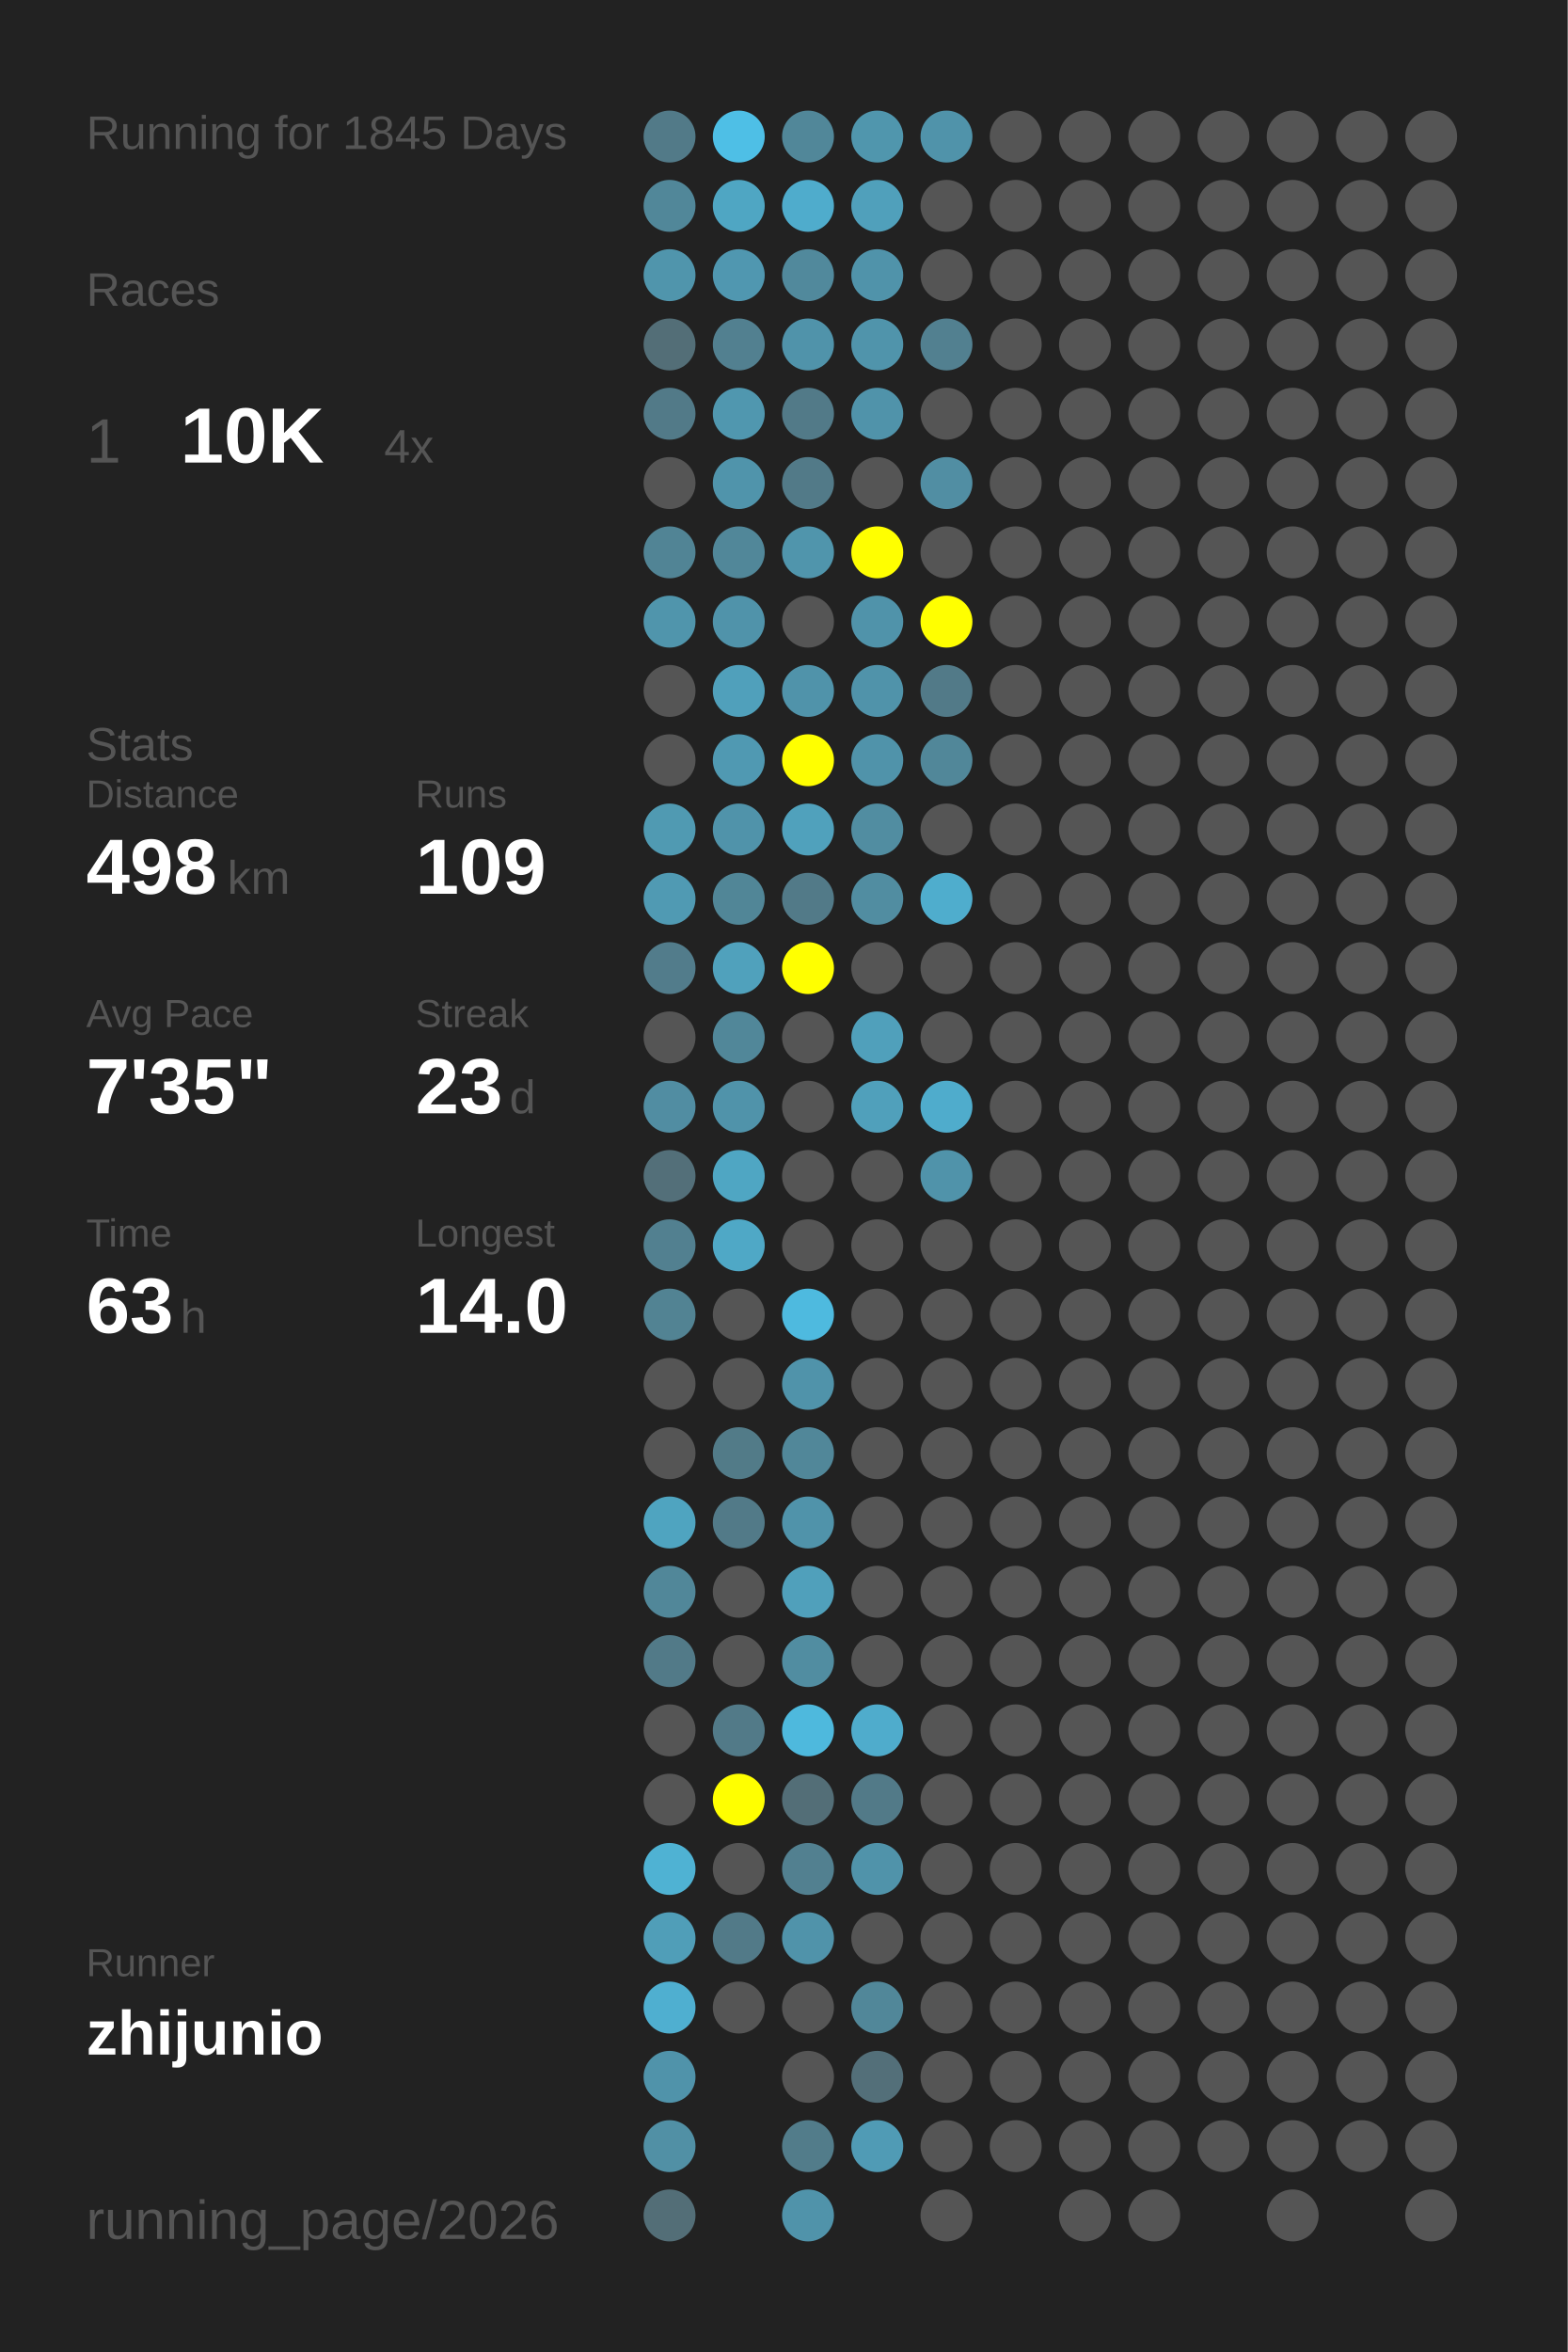
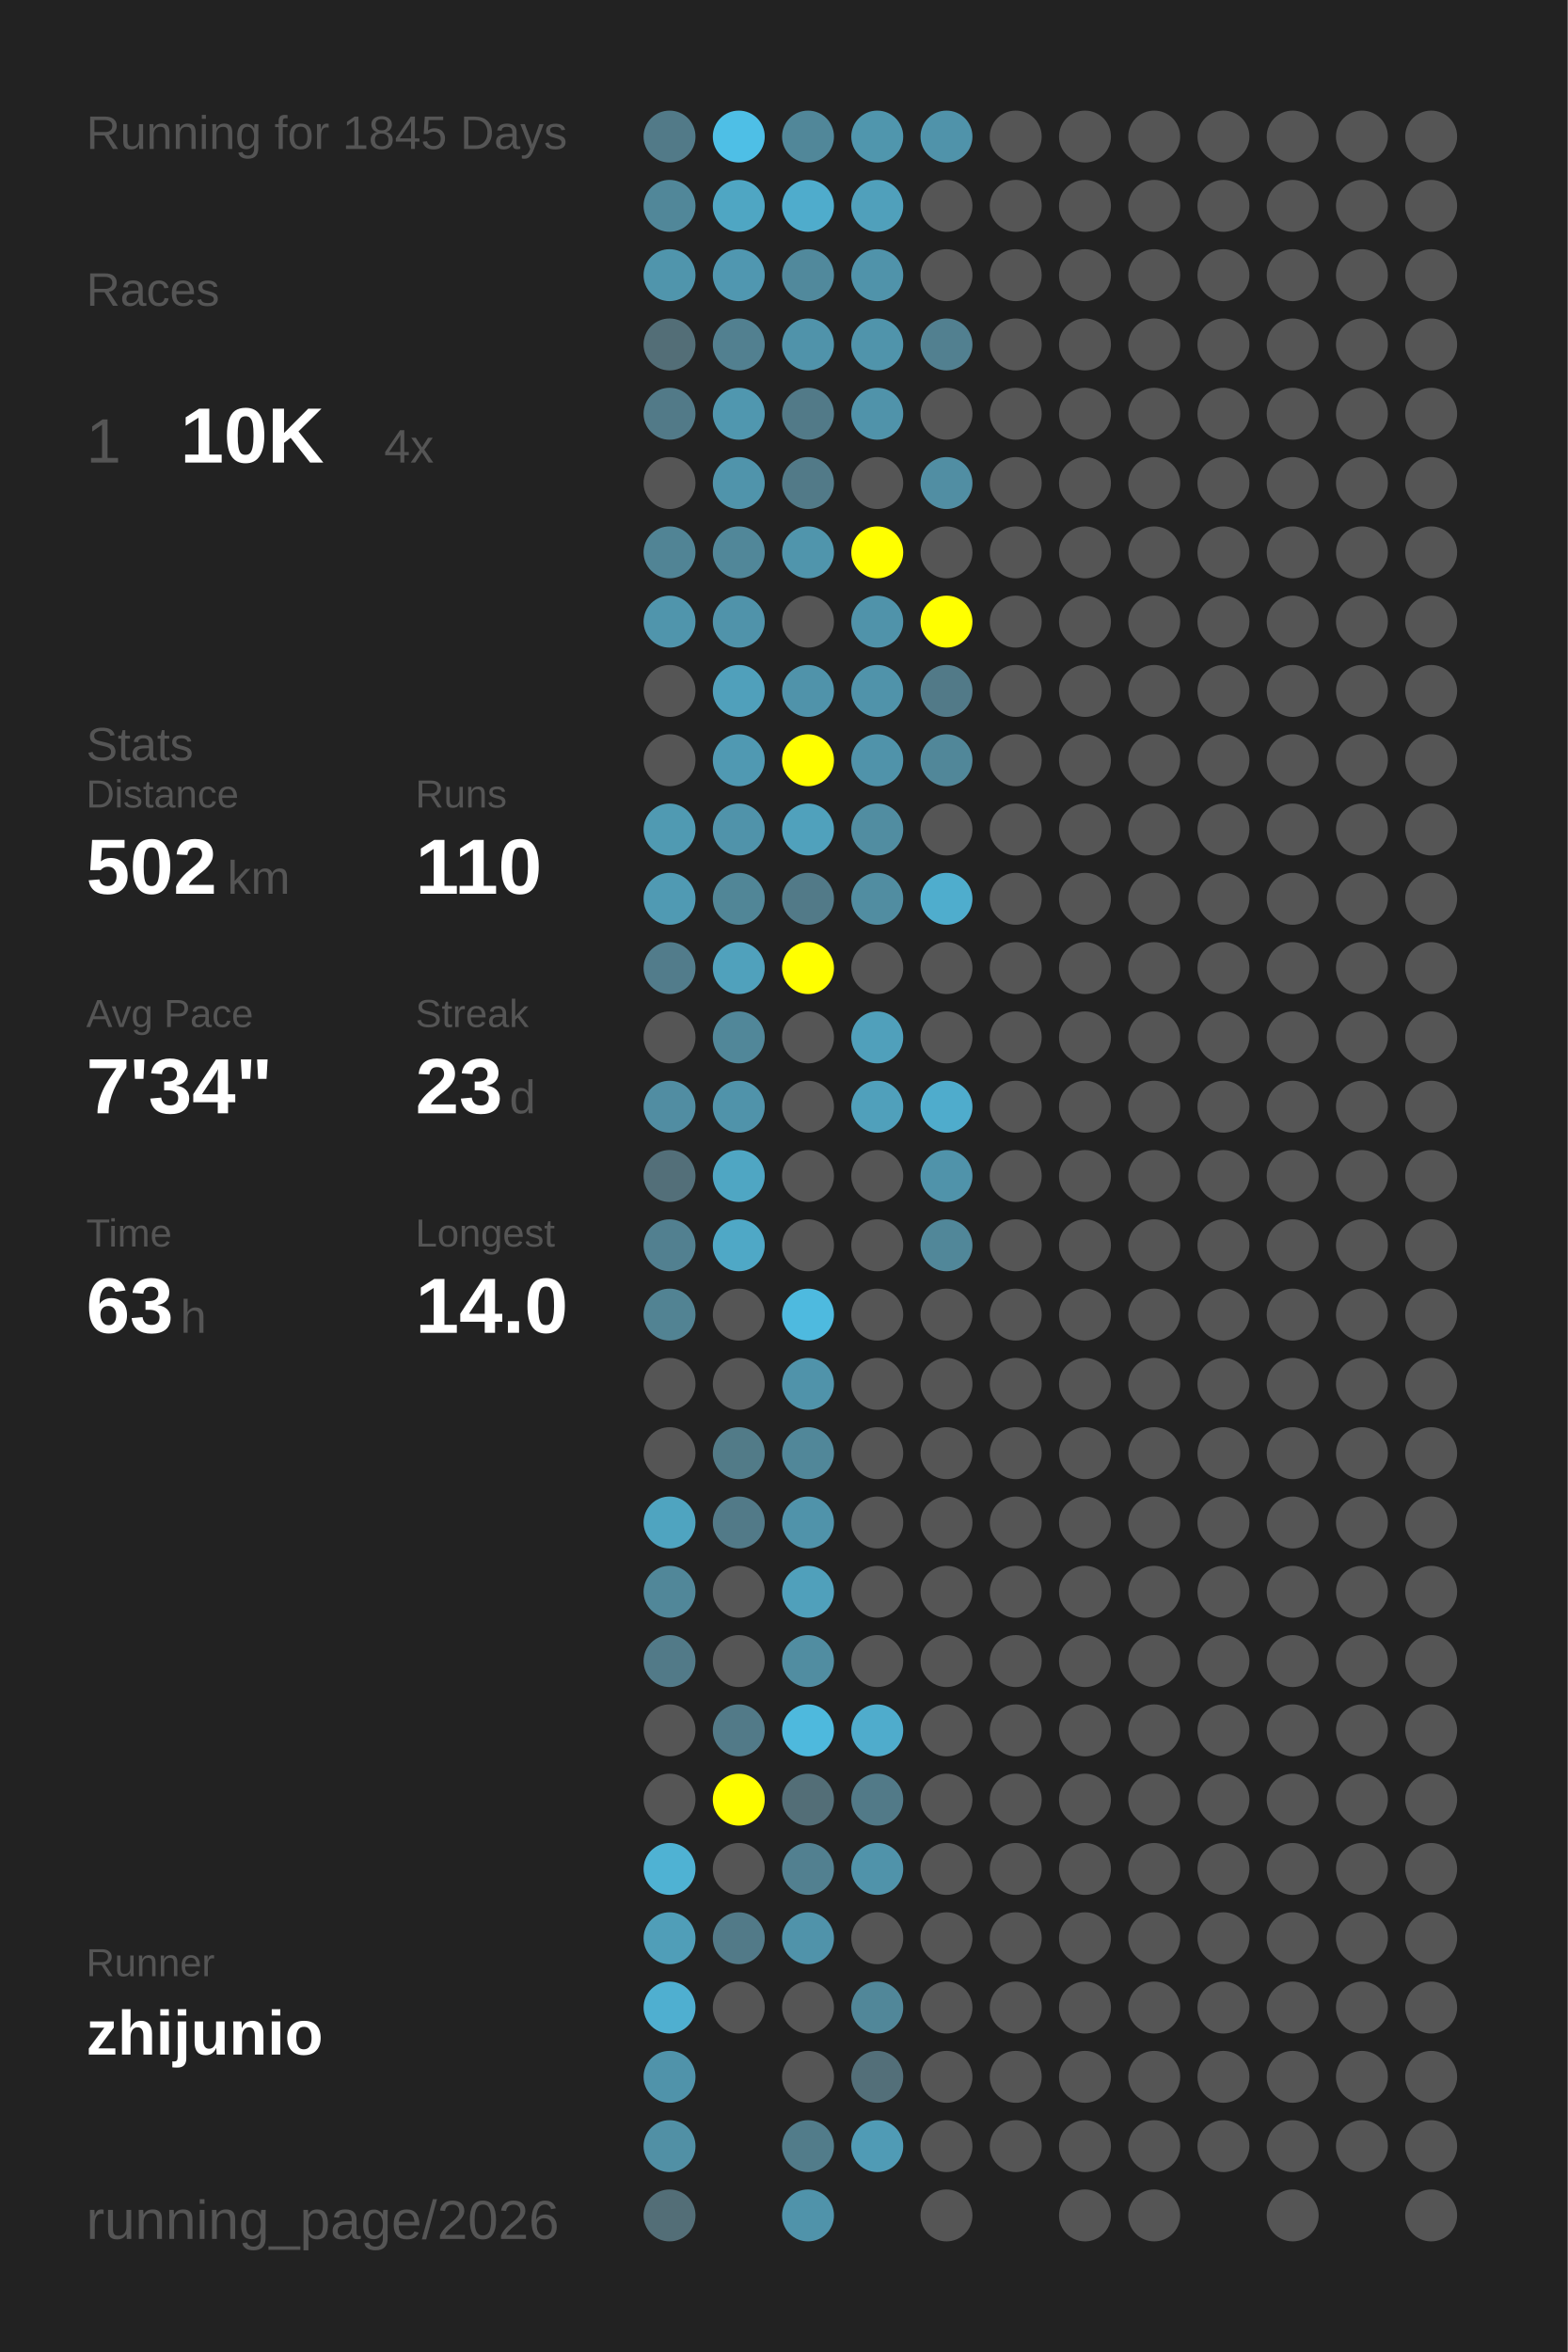
<svg xmlns="http://www.w3.org/2000/svg" baseProfile="full" height="300mm" version="1.1" viewBox="0,0,200,300" width="200mm">
  <defs />
  <rect fill="#222222" height="300" width="200" x="0" y="0" />
  <text fill="#555555" style="font-size:6px; font-family:Arial;" x="11" y="19">Running for 1845 Days</text>
  <text fill="#555555" style="font-size:6px; font-family:Arial;" x="11" y="39">Races</text>
  <text fill="#555555" style="font-size:8px; font-family:Arial;" x="11" y="59">1</text>
  <text fill="#FFFFFF" style="font-size:10px; font-family:Arial; font-weight:bold;" x="23" y="59">10K</text>
  <text fill="#555555" style="font-size:6px; font-family:Arial;" x="49" y="59">4x</text>
  <text fill="#555555" style="font-size:6px; font-family:Arial;" x="11" y="97">Stats</text>
  <text fill="#555555" style="font-size:5px; font-family:Arial;" x="11" y="103">Distance</text>
-   <text fill="#FFFFFF" style="font-size:10px; font-family:Arial; font-weight:bold;" x="11" y="114">498</text>
+   <text fill="#FFFFFF" style="font-size:10px; font-family:Arial; font-weight:bold;" x="11" y="114">502</text>
  <text fill="#555555" style="font-size:6px; font-family:Arial;" x="29" y="114">km</text>
  <text fill="#555555" style="font-size:5px; font-family:Arial;" x="53" y="103">Runs</text>
-   <text fill="#FFFFFF" style="font-size:10px; font-family:Arial; font-weight:bold;" x="53" y="114">109</text>
+   <text fill="#FFFFFF" style="font-size:10px; font-family:Arial; font-weight:bold;" x="53" y="114">110</text>
  <text fill="#555555" style="font-size:5px; font-family:Arial;" x="11" y="131">Avg Pace</text>
-   <text fill="#FFFFFF" style="font-size:10px; font-family:Arial; font-weight:bold;" x="11" y="142">7'35"</text>
+   <text fill="#FFFFFF" style="font-size:10px; font-family:Arial; font-weight:bold;" x="11" y="142">7'34"</text>
  <text fill="#555555" style="font-size:5px; font-family:Arial;" x="53" y="131">Streak</text>
  <text fill="#FFFFFF" style="font-size:10px; font-family:Arial; font-weight:bold;" x="53" y="142">23</text>
  <text fill="#555555" style="font-size:6px; font-family:Arial;" x="65" y="142">d</text>
  <text fill="#555555" style="font-size:5px; font-family:Arial;" x="11" y="159">Time</text>
  <text fill="#FFFFFF" style="font-size:10px; font-family:Arial; font-weight:bold;" x="11" y="170">63</text>
  <text fill="#555555" style="font-size:6px; font-family:Arial;" x="23" y="170">h</text>
  <text fill="#555555" style="font-size:5px; font-family:Arial;" x="53" y="159">Longest</text>
  <text fill="#FFFFFF" style="font-size:10px; font-family:Arial; font-weight:bold;" x="53" y="170">14.0</text>
  <text fill="#555555" style="font-size:5px; font-family:Arial;" x="11" y="252.065">Runner</text>
  <text fill="#FFFFFF" style="font-size:8px; font-family:Arial; font-weight:bold;" x="11" y="262.065">zhijunio</text>
  <text fill="#555555" style="font-size:7px; font-family:Arial;" x="11" y="285.581">running_page/2026</text>
  <circle cx="85.417" cy="17.419" fill="#527a88" r="3.312" />
  <circle cx="85.417" cy="26.258" fill="#518799" r="3.312" />
  <circle cx="85.417" cy="35.097" fill="#5095ac" r="3.312" />
  <circle cx="85.417" cy="43.935" fill="#536e77" r="3.312" />
  <circle cx="85.417" cy="52.774" fill="#527a88" r="3.312" />
  <circle cx="85.417" cy="61.613" fill="#555555" r="3.312" />
  <circle cx="85.417" cy="70.452" fill="#518495" r="3.312" />
  <circle cx="85.417" cy="79.29" fill="#5095ac" r="3.312" />
  <circle cx="85.417" cy="88.129" fill="#555555" r="3.312" />
  <circle cx="85.417" cy="96.968" fill="#555555" r="3.312" />
  <circle cx="85.417" cy="105.806" fill="#509ab2" r="3.312" />
  <circle cx="85.417" cy="114.645" fill="#509ab3" r="3.312" />
  <circle cx="85.417" cy="123.484" fill="#527c8b" r="3.312" />
  <circle cx="85.417" cy="132.323" fill="#555555" r="3.312" />
  <circle cx="85.417" cy="141.161" fill="#518da2" r="3.312" />
  <circle cx="85.417" cy="150" fill="#536f79" r="3.312" />
  <circle cx="85.417" cy="158.839" fill="#528090" r="3.312" />
  <circle cx="85.417" cy="167.677" fill="#528393" r="3.312" />
  <circle cx="85.417" cy="176.516" fill="#555555" r="3.312" />
  <circle cx="85.417" cy="185.355" fill="#555555" r="3.312" />
  <circle cx="85.417" cy="194.194" fill="#4fa4c0" r="3.312" />
  <circle cx="85.417" cy="203.032" fill="#518799" r="3.312" />
  <circle cx="85.417" cy="211.871" fill="#527a88" r="3.312" />
  <circle cx="85.417" cy="220.71" fill="#555555" r="3.312" />
  <circle cx="85.417" cy="229.548" fill="#555555" r="3.312" />
  <circle cx="85.417" cy="238.387" fill="#4fb2d3" r="3.312" />
  <circle cx="85.417" cy="247.226" fill="#509eb8" r="3.312" />
  <circle cx="85.417" cy="256.065" fill="#4fafd0" r="3.312" />
  <circle cx="85.417" cy="264.903" fill="#5093aa" r="3.312" />
  <circle cx="85.417" cy="273.742" fill="#5190a5" r="3.312" />
  <circle cx="85.417" cy="282.581" fill="#536e77" r="3.312" />
  <circle cx="94.25" cy="17.419" fill="#4ebfe6" r="3.312" />
  <circle cx="94.25" cy="26.258" fill="#4fa6c3" r="3.312" />
  <circle cx="94.25" cy="35.097" fill="#5097b0" r="3.312" />
  <circle cx="94.25" cy="43.935" fill="#528090" r="3.312" />
  <circle cx="94.25" cy="52.774" fill="#5097af" r="3.312" />
  <circle cx="94.25" cy="61.613" fill="#5094ab" r="3.312" />
  <circle cx="94.25" cy="70.452" fill="#518799" r="3.312" />
  <circle cx="94.25" cy="79.29" fill="#5093aa" r="3.312" />
  <circle cx="94.25" cy="88.129" fill="#50a0bb" r="3.312" />
  <circle cx="94.25" cy="96.968" fill="#5099b2" r="3.312" />
  <circle cx="94.25" cy="105.806" fill="#5093aa" r="3.312" />
  <circle cx="94.25" cy="114.645" fill="#518697" r="3.312" />
  <circle cx="94.25" cy="123.484" fill="#50a1bc" r="3.312" />
  <circle cx="94.25" cy="132.323" fill="#518799" r="3.312" />
  <circle cx="94.25" cy="141.161" fill="#5093aa" r="3.312" />
  <circle cx="94.25" cy="150" fill="#4fa6c3" r="3.312" />
  <circle cx="94.25" cy="158.839" fill="#4fa8c6" r="3.312" />
  <circle cx="94.25" cy="167.677" fill="#555555" r="3.312" />
  <circle cx="94.25" cy="176.516" fill="#555555" r="3.312" />
  <circle cx="94.25" cy="185.355" fill="#527b88" r="3.312" />
  <circle cx="94.25" cy="194.194" fill="#527a88" r="3.312" />
  <circle cx="94.25" cy="203.032" fill="#555555" r="3.312" />
  <circle cx="94.25" cy="211.871" fill="#555555" r="3.312" />
  <circle cx="94.25" cy="220.71" fill="#527a88" r="3.312" />
  <circle cx="94.25" cy="229.548" fill="#FFFF00" r="3.312" />
  <circle cx="94.25" cy="238.387" fill="#555555" r="3.312" />
  <circle cx="94.25" cy="247.226" fill="#527a88" r="3.312" />
  <circle cx="94.25" cy="256.065" fill="#555555" r="3.312" />
  <circle cx="103.083" cy="17.419" fill="#518799" r="3.312" />
  <circle cx="103.083" cy="26.258" fill="#4faccc" r="3.312" />
  <circle cx="103.083" cy="35.097" fill="#51899c" r="3.312" />
  <circle cx="103.083" cy="43.935" fill="#5093aa" r="3.312" />
  <circle cx="103.083" cy="52.774" fill="#527a88" r="3.312" />
  <circle cx="103.083" cy="61.613" fill="#527a88" r="3.312" />
  <circle cx="103.083" cy="70.452" fill="#5095ac" r="3.312" />
  <circle cx="103.083" cy="79.29" fill="#555555" r="3.312" />
  <circle cx="103.083" cy="88.129" fill="#5093aa" r="3.312" />
  <circle cx="103.083" cy="96.968" fill="#FFFF00" r="3.312" />
  <circle cx="103.083" cy="105.806" fill="#50a1bc" r="3.312" />
  <circle cx="103.083" cy="114.645" fill="#527a88" r="3.312" />
  <circle cx="103.083" cy="123.484" fill="#FFFF00" r="3.312" />
  <circle cx="103.083" cy="132.323" fill="#555555" r="3.312" />
  <circle cx="103.083" cy="141.161" fill="#555555" r="3.312" />
  <circle cx="103.083" cy="150" fill="#555555" r="3.312" />
  <circle cx="103.083" cy="158.839" fill="#555555" r="3.312" />
  <circle cx="103.083" cy="167.677" fill="#4ebadf" r="3.312" />
  <circle cx="103.083" cy="176.516" fill="#5093aa" r="3.312" />
  <circle cx="103.083" cy="185.355" fill="#518799" r="3.312" />
  <circle cx="103.083" cy="194.194" fill="#5093aa" r="3.312" />
  <circle cx="103.083" cy="203.032" fill="#50a0bb" r="3.312" />
  <circle cx="103.083" cy="211.871" fill="#518da1" r="3.312" />
  <circle cx="103.083" cy="220.71" fill="#4eb9dd" r="3.312" />
  <circle cx="103.083" cy="229.548" fill="#536e77" r="3.312" />
  <circle cx="103.083" cy="238.387" fill="#528090" r="3.312" />
  <circle cx="103.083" cy="247.226" fill="#5093aa" r="3.312" />
  <circle cx="103.083" cy="256.065" fill="#555555" r="3.312" />
  <circle cx="103.083" cy="264.903" fill="#555555" r="3.312" />
  <circle cx="103.083" cy="273.742" fill="#527c8a" r="3.312" />
  <circle cx="103.083" cy="282.581" fill="#5093aa" r="3.312" />
  <circle cx="111.917" cy="17.419" fill="#5096ad" r="3.312" />
  <circle cx="111.917" cy="26.258" fill="#50a0bb" r="3.312" />
  <circle cx="111.917" cy="35.097" fill="#5093aa" r="3.312" />
  <circle cx="111.917" cy="43.935" fill="#5094ab" r="3.312" />
  <circle cx="111.917" cy="52.774" fill="#5093aa" r="3.312" />
  <circle cx="111.917" cy="61.613" fill="#555555" r="3.312" />
  <circle cx="111.917" cy="70.452" fill="#FFFF00" r="3.312" />
  <circle cx="111.917" cy="79.29" fill="#5093aa" r="3.312" />
  <circle cx="111.917" cy="88.129" fill="#5093aa" r="3.312" />
  <circle cx="111.917" cy="96.968" fill="#5093aa" r="3.312" />
  <circle cx="111.917" cy="105.806" fill="#518da1" r="3.312" />
  <circle cx="111.917" cy="114.645" fill="#518da1" r="3.312" />
  <circle cx="111.917" cy="123.484" fill="#555555" r="3.312" />
  <circle cx="111.917" cy="132.323" fill="#50a0bb" r="3.312" />
  <circle cx="111.917" cy="141.161" fill="#50a0bb" r="3.312" />
  <circle cx="111.917" cy="150" fill="#555555" r="3.312" />
  <circle cx="111.917" cy="158.839" fill="#555555" r="3.312" />
  <circle cx="111.917" cy="167.677" fill="#555555" r="3.312" />
  <circle cx="111.917" cy="176.516" fill="#555555" r="3.312" />
  <circle cx="111.917" cy="185.355" fill="#555555" r="3.312" />
  <circle cx="111.917" cy="194.194" fill="#555555" r="3.312" />
  <circle cx="111.917" cy="203.032" fill="#555555" r="3.312" />
  <circle cx="111.917" cy="211.871" fill="#555555" r="3.312" />
  <circle cx="111.917" cy="220.71" fill="#4faccc" r="3.312" />
  <circle cx="111.917" cy="229.548" fill="#527a88" r="3.312" />
  <circle cx="111.917" cy="238.387" fill="#5093aa" r="3.312" />
  <circle cx="111.917" cy="247.226" fill="#555555" r="3.312" />
  <circle cx="111.917" cy="256.065" fill="#518799" r="3.312" />
  <circle cx="111.917" cy="264.903" fill="#536f79" r="3.312" />
  <circle cx="111.917" cy="273.742" fill="#509bb5" r="3.312" />
  <circle cx="120.75" cy="17.419" fill="#5093aa" r="3.312" />
  <circle cx="120.75" cy="26.258" fill="#555555" r="3.312" />
  <circle cx="120.75" cy="35.097" fill="#555555" r="3.312" />
  <circle cx="120.75" cy="43.935" fill="#528090" r="3.312" />
  <circle cx="120.75" cy="52.774" fill="#555555" r="3.312" />
  <circle cx="120.75" cy="61.613" fill="#518ea3" r="3.312" />
  <circle cx="120.75" cy="70.452" fill="#555555" r="3.312" />
  <circle cx="120.75" cy="79.29" fill="#FFFF00" r="3.312" />
  <circle cx="120.75" cy="88.129" fill="#527a88" r="3.312" />
  <circle cx="120.75" cy="96.968" fill="#518799" r="3.312" />
  <circle cx="120.75" cy="105.806" fill="#555555" r="3.312" />
  <circle cx="120.75" cy="114.645" fill="#4fadcd" r="3.312" />
  <circle cx="120.75" cy="123.484" fill="#555555" r="3.312" />
  <circle cx="120.75" cy="132.323" fill="#555555" r="3.312" />
  <circle cx="120.75" cy="141.161" fill="#4faccc" r="3.312" />
  <circle cx="120.75" cy="150" fill="#5093aa" r="3.312" />
-   <circle cx="120.75" cy="158.839" fill="#555555" r="3.312" />
+   <circle cx="120.75" cy="158.839" fill="#518799" r="3.312" />
  <circle cx="120.75" cy="167.677" fill="#555555" r="3.312" />
  <circle cx="120.75" cy="176.516" fill="#555555" r="3.312" />
  <circle cx="120.75" cy="185.355" fill="#555555" r="3.312" />
  <circle cx="120.75" cy="194.194" fill="#555555" r="3.312" />
  <circle cx="120.75" cy="203.032" fill="#555555" r="3.312" />
  <circle cx="120.75" cy="211.871" fill="#555555" r="3.312" />
  <circle cx="120.75" cy="220.71" fill="#555555" r="3.312" />
  <circle cx="120.75" cy="229.548" fill="#555555" r="3.312" />
  <circle cx="120.75" cy="238.387" fill="#555555" r="3.312" />
  <circle cx="120.75" cy="247.226" fill="#555555" r="3.312" />
  <circle cx="120.75" cy="256.065" fill="#555555" r="3.312" />
  <circle cx="120.75" cy="264.903" fill="#555555" r="3.312" />
  <circle cx="120.75" cy="273.742" fill="#555555" r="3.312" />
  <circle cx="120.75" cy="282.581" fill="#555555" r="3.312" />
  <circle cx="129.583" cy="17.419" fill="#555555" r="3.312" />
  <circle cx="129.583" cy="26.258" fill="#555555" r="3.312" />
  <circle cx="129.583" cy="35.097" fill="#555555" r="3.312" />
  <circle cx="129.583" cy="43.935" fill="#555555" r="3.312" />
  <circle cx="129.583" cy="52.774" fill="#555555" r="3.312" />
  <circle cx="129.583" cy="61.613" fill="#555555" r="3.312" />
  <circle cx="129.583" cy="70.452" fill="#555555" r="3.312" />
  <circle cx="129.583" cy="79.29" fill="#555555" r="3.312" />
  <circle cx="129.583" cy="88.129" fill="#555555" r="3.312" />
  <circle cx="129.583" cy="96.968" fill="#555555" r="3.312" />
  <circle cx="129.583" cy="105.806" fill="#555555" r="3.312" />
  <circle cx="129.583" cy="114.645" fill="#555555" r="3.312" />
  <circle cx="129.583" cy="123.484" fill="#555555" r="3.312" />
  <circle cx="129.583" cy="132.323" fill="#555555" r="3.312" />
  <circle cx="129.583" cy="141.161" fill="#555555" r="3.312" />
  <circle cx="129.583" cy="150" fill="#555555" r="3.312" />
  <circle cx="129.583" cy="158.839" fill="#555555" r="3.312" />
  <circle cx="129.583" cy="167.677" fill="#555555" r="3.312" />
  <circle cx="129.583" cy="176.516" fill="#555555" r="3.312" />
  <circle cx="129.583" cy="185.355" fill="#555555" r="3.312" />
  <circle cx="129.583" cy="194.194" fill="#555555" r="3.312" />
  <circle cx="129.583" cy="203.032" fill="#555555" r="3.312" />
  <circle cx="129.583" cy="211.871" fill="#555555" r="3.312" />
  <circle cx="129.583" cy="220.71" fill="#555555" r="3.312" />
  <circle cx="129.583" cy="229.548" fill="#555555" r="3.312" />
  <circle cx="129.583" cy="238.387" fill="#555555" r="3.312" />
  <circle cx="129.583" cy="247.226" fill="#555555" r="3.312" />
  <circle cx="129.583" cy="256.065" fill="#555555" r="3.312" />
  <circle cx="129.583" cy="264.903" fill="#555555" r="3.312" />
  <circle cx="129.583" cy="273.742" fill="#555555" r="3.312" />
  <circle cx="138.417" cy="17.419" fill="#555555" r="3.312" />
  <circle cx="138.417" cy="26.258" fill="#555555" r="3.312" />
  <circle cx="138.417" cy="35.097" fill="#555555" r="3.312" />
  <circle cx="138.417" cy="43.935" fill="#555555" r="3.312" />
  <circle cx="138.417" cy="52.774" fill="#555555" r="3.312" />
  <circle cx="138.417" cy="61.613" fill="#555555" r="3.312" />
  <circle cx="138.417" cy="70.452" fill="#555555" r="3.312" />
  <circle cx="138.417" cy="79.29" fill="#555555" r="3.312" />
  <circle cx="138.417" cy="88.129" fill="#555555" r="3.312" />
  <circle cx="138.417" cy="96.968" fill="#555555" r="3.312" />
  <circle cx="138.417" cy="105.806" fill="#555555" r="3.312" />
  <circle cx="138.417" cy="114.645" fill="#555555" r="3.312" />
  <circle cx="138.417" cy="123.484" fill="#555555" r="3.312" />
  <circle cx="138.417" cy="132.323" fill="#555555" r="3.312" />
  <circle cx="138.417" cy="141.161" fill="#555555" r="3.312" />
  <circle cx="138.417" cy="150" fill="#555555" r="3.312" />
  <circle cx="138.417" cy="158.839" fill="#555555" r="3.312" />
  <circle cx="138.417" cy="167.677" fill="#555555" r="3.312" />
  <circle cx="138.417" cy="176.516" fill="#555555" r="3.312" />
  <circle cx="138.417" cy="185.355" fill="#555555" r="3.312" />
  <circle cx="138.417" cy="194.194" fill="#555555" r="3.312" />
  <circle cx="138.417" cy="203.032" fill="#555555" r="3.312" />
  <circle cx="138.417" cy="211.871" fill="#555555" r="3.312" />
  <circle cx="138.417" cy="220.71" fill="#555555" r="3.312" />
  <circle cx="138.417" cy="229.548" fill="#555555" r="3.312" />
  <circle cx="138.417" cy="238.387" fill="#555555" r="3.312" />
  <circle cx="138.417" cy="247.226" fill="#555555" r="3.312" />
  <circle cx="138.417" cy="256.065" fill="#555555" r="3.312" />
  <circle cx="138.417" cy="264.903" fill="#555555" r="3.312" />
  <circle cx="138.417" cy="273.742" fill="#555555" r="3.312" />
  <circle cx="138.417" cy="282.581" fill="#555555" r="3.312" />
  <circle cx="147.25" cy="17.419" fill="#555555" r="3.312" />
  <circle cx="147.25" cy="26.258" fill="#555555" r="3.312" />
  <circle cx="147.25" cy="35.097" fill="#555555" r="3.312" />
  <circle cx="147.25" cy="43.935" fill="#555555" r="3.312" />
  <circle cx="147.25" cy="52.774" fill="#555555" r="3.312" />
  <circle cx="147.25" cy="61.613" fill="#555555" r="3.312" />
  <circle cx="147.25" cy="70.452" fill="#555555" r="3.312" />
  <circle cx="147.25" cy="79.29" fill="#555555" r="3.312" />
  <circle cx="147.25" cy="88.129" fill="#555555" r="3.312" />
  <circle cx="147.25" cy="96.968" fill="#555555" r="3.312" />
  <circle cx="147.25" cy="105.806" fill="#555555" r="3.312" />
  <circle cx="147.25" cy="114.645" fill="#555555" r="3.312" />
  <circle cx="147.25" cy="123.484" fill="#555555" r="3.312" />
  <circle cx="147.25" cy="132.323" fill="#555555" r="3.312" />
  <circle cx="147.25" cy="141.161" fill="#555555" r="3.312" />
  <circle cx="147.25" cy="150" fill="#555555" r="3.312" />
  <circle cx="147.25" cy="158.839" fill="#555555" r="3.312" />
  <circle cx="147.25" cy="167.677" fill="#555555" r="3.312" />
  <circle cx="147.25" cy="176.516" fill="#555555" r="3.312" />
  <circle cx="147.25" cy="185.355" fill="#555555" r="3.312" />
  <circle cx="147.25" cy="194.194" fill="#555555" r="3.312" />
  <circle cx="147.25" cy="203.032" fill="#555555" r="3.312" />
  <circle cx="147.25" cy="211.871" fill="#555555" r="3.312" />
  <circle cx="147.25" cy="220.71" fill="#555555" r="3.312" />
  <circle cx="147.25" cy="229.548" fill="#555555" r="3.312" />
  <circle cx="147.25" cy="238.387" fill="#555555" r="3.312" />
  <circle cx="147.25" cy="247.226" fill="#555555" r="3.312" />
  <circle cx="147.25" cy="256.065" fill="#555555" r="3.312" />
  <circle cx="147.25" cy="264.903" fill="#555555" r="3.312" />
  <circle cx="147.25" cy="273.742" fill="#555555" r="3.312" />
  <circle cx="147.25" cy="282.581" fill="#555555" r="3.312" />
  <circle cx="156.083" cy="17.419" fill="#555555" r="3.312" />
  <circle cx="156.083" cy="26.258" fill="#555555" r="3.312" />
  <circle cx="156.083" cy="35.097" fill="#555555" r="3.312" />
  <circle cx="156.083" cy="43.935" fill="#555555" r="3.312" />
  <circle cx="156.083" cy="52.774" fill="#555555" r="3.312" />
  <circle cx="156.083" cy="61.613" fill="#555555" r="3.312" />
  <circle cx="156.083" cy="70.452" fill="#555555" r="3.312" />
  <circle cx="156.083" cy="79.29" fill="#555555" r="3.312" />
  <circle cx="156.083" cy="88.129" fill="#555555" r="3.312" />
  <circle cx="156.083" cy="96.968" fill="#555555" r="3.312" />
  <circle cx="156.083" cy="105.806" fill="#555555" r="3.312" />
  <circle cx="156.083" cy="114.645" fill="#555555" r="3.312" />
  <circle cx="156.083" cy="123.484" fill="#555555" r="3.312" />
  <circle cx="156.083" cy="132.323" fill="#555555" r="3.312" />
  <circle cx="156.083" cy="141.161" fill="#555555" r="3.312" />
  <circle cx="156.083" cy="150" fill="#555555" r="3.312" />
  <circle cx="156.083" cy="158.839" fill="#555555" r="3.312" />
  <circle cx="156.083" cy="167.677" fill="#555555" r="3.312" />
  <circle cx="156.083" cy="176.516" fill="#555555" r="3.312" />
  <circle cx="156.083" cy="185.355" fill="#555555" r="3.312" />
  <circle cx="156.083" cy="194.194" fill="#555555" r="3.312" />
  <circle cx="156.083" cy="203.032" fill="#555555" r="3.312" />
  <circle cx="156.083" cy="211.871" fill="#555555" r="3.312" />
  <circle cx="156.083" cy="220.71" fill="#555555" r="3.312" />
  <circle cx="156.083" cy="229.548" fill="#555555" r="3.312" />
  <circle cx="156.083" cy="238.387" fill="#555555" r="3.312" />
  <circle cx="156.083" cy="247.226" fill="#555555" r="3.312" />
  <circle cx="156.083" cy="256.065" fill="#555555" r="3.312" />
  <circle cx="156.083" cy="264.903" fill="#555555" r="3.312" />
  <circle cx="156.083" cy="273.742" fill="#555555" r="3.312" />
  <circle cx="164.917" cy="17.419" fill="#555555" r="3.312" />
  <circle cx="164.917" cy="26.258" fill="#555555" r="3.312" />
  <circle cx="164.917" cy="35.097" fill="#555555" r="3.312" />
  <circle cx="164.917" cy="43.935" fill="#555555" r="3.312" />
  <circle cx="164.917" cy="52.774" fill="#555555" r="3.312" />
  <circle cx="164.917" cy="61.613" fill="#555555" r="3.312" />
  <circle cx="164.917" cy="70.452" fill="#555555" r="3.312" />
  <circle cx="164.917" cy="79.29" fill="#555555" r="3.312" />
  <circle cx="164.917" cy="88.129" fill="#555555" r="3.312" />
  <circle cx="164.917" cy="96.968" fill="#555555" r="3.312" />
  <circle cx="164.917" cy="105.806" fill="#555555" r="3.312" />
  <circle cx="164.917" cy="114.645" fill="#555555" r="3.312" />
  <circle cx="164.917" cy="123.484" fill="#555555" r="3.312" />
  <circle cx="164.917" cy="132.323" fill="#555555" r="3.312" />
  <circle cx="164.917" cy="141.161" fill="#555555" r="3.312" />
  <circle cx="164.917" cy="150" fill="#555555" r="3.312" />
  <circle cx="164.917" cy="158.839" fill="#555555" r="3.312" />
  <circle cx="164.917" cy="167.677" fill="#555555" r="3.312" />
  <circle cx="164.917" cy="176.516" fill="#555555" r="3.312" />
  <circle cx="164.917" cy="185.355" fill="#555555" r="3.312" />
  <circle cx="164.917" cy="194.194" fill="#555555" r="3.312" />
  <circle cx="164.917" cy="203.032" fill="#555555" r="3.312" />
  <circle cx="164.917" cy="211.871" fill="#555555" r="3.312" />
  <circle cx="164.917" cy="220.71" fill="#555555" r="3.312" />
  <circle cx="164.917" cy="229.548" fill="#555555" r="3.312" />
  <circle cx="164.917" cy="238.387" fill="#555555" r="3.312" />
  <circle cx="164.917" cy="247.226" fill="#555555" r="3.312" />
  <circle cx="164.917" cy="256.065" fill="#555555" r="3.312" />
  <circle cx="164.917" cy="264.903" fill="#555555" r="3.312" />
  <circle cx="164.917" cy="273.742" fill="#555555" r="3.312" />
  <circle cx="164.917" cy="282.581" fill="#555555" r="3.312" />
  <circle cx="173.75" cy="17.419" fill="#555555" r="3.312" />
  <circle cx="173.75" cy="26.258" fill="#555555" r="3.312" />
  <circle cx="173.75" cy="35.097" fill="#555555" r="3.312" />
  <circle cx="173.75" cy="43.935" fill="#555555" r="3.312" />
  <circle cx="173.75" cy="52.774" fill="#555555" r="3.312" />
  <circle cx="173.75" cy="61.613" fill="#555555" r="3.312" />
  <circle cx="173.75" cy="70.452" fill="#555555" r="3.312" />
  <circle cx="173.75" cy="79.29" fill="#555555" r="3.312" />
  <circle cx="173.75" cy="88.129" fill="#555555" r="3.312" />
  <circle cx="173.75" cy="96.968" fill="#555555" r="3.312" />
  <circle cx="173.75" cy="105.806" fill="#555555" r="3.312" />
  <circle cx="173.75" cy="114.645" fill="#555555" r="3.312" />
  <circle cx="173.75" cy="123.484" fill="#555555" r="3.312" />
  <circle cx="173.75" cy="132.323" fill="#555555" r="3.312" />
  <circle cx="173.75" cy="141.161" fill="#555555" r="3.312" />
  <circle cx="173.75" cy="150" fill="#555555" r="3.312" />
  <circle cx="173.75" cy="158.839" fill="#555555" r="3.312" />
  <circle cx="173.75" cy="167.677" fill="#555555" r="3.312" />
  <circle cx="173.75" cy="176.516" fill="#555555" r="3.312" />
  <circle cx="173.75" cy="185.355" fill="#555555" r="3.312" />
  <circle cx="173.75" cy="194.194" fill="#555555" r="3.312" />
  <circle cx="173.75" cy="203.032" fill="#555555" r="3.312" />
  <circle cx="173.75" cy="211.871" fill="#555555" r="3.312" />
  <circle cx="173.75" cy="220.71" fill="#555555" r="3.312" />
  <circle cx="173.75" cy="229.548" fill="#555555" r="3.312" />
  <circle cx="173.75" cy="238.387" fill="#555555" r="3.312" />
  <circle cx="173.75" cy="247.226" fill="#555555" r="3.312" />
  <circle cx="173.75" cy="256.065" fill="#555555" r="3.312" />
  <circle cx="173.75" cy="264.903" fill="#555555" r="3.312" />
  <circle cx="173.75" cy="273.742" fill="#555555" r="3.312" />
  <circle cx="182.583" cy="17.419" fill="#555555" r="3.312" />
  <circle cx="182.583" cy="26.258" fill="#555555" r="3.312" />
  <circle cx="182.583" cy="35.097" fill="#555555" r="3.312" />
  <circle cx="182.583" cy="43.935" fill="#555555" r="3.312" />
  <circle cx="182.583" cy="52.774" fill="#555555" r="3.312" />
  <circle cx="182.583" cy="61.613" fill="#555555" r="3.312" />
  <circle cx="182.583" cy="70.452" fill="#555555" r="3.312" />
  <circle cx="182.583" cy="79.29" fill="#555555" r="3.312" />
  <circle cx="182.583" cy="88.129" fill="#555555" r="3.312" />
  <circle cx="182.583" cy="96.968" fill="#555555" r="3.312" />
  <circle cx="182.583" cy="105.806" fill="#555555" r="3.312" />
  <circle cx="182.583" cy="114.645" fill="#555555" r="3.312" />
  <circle cx="182.583" cy="123.484" fill="#555555" r="3.312" />
  <circle cx="182.583" cy="132.323" fill="#555555" r="3.312" />
  <circle cx="182.583" cy="141.161" fill="#555555" r="3.312" />
  <circle cx="182.583" cy="150" fill="#555555" r="3.312" />
  <circle cx="182.583" cy="158.839" fill="#555555" r="3.312" />
  <circle cx="182.583" cy="167.677" fill="#555555" r="3.312" />
  <circle cx="182.583" cy="176.516" fill="#555555" r="3.312" />
  <circle cx="182.583" cy="185.355" fill="#555555" r="3.312" />
  <circle cx="182.583" cy="194.194" fill="#555555" r="3.312" />
  <circle cx="182.583" cy="203.032" fill="#555555" r="3.312" />
  <circle cx="182.583" cy="211.871" fill="#555555" r="3.312" />
  <circle cx="182.583" cy="220.71" fill="#555555" r="3.312" />
  <circle cx="182.583" cy="229.548" fill="#555555" r="3.312" />
  <circle cx="182.583" cy="238.387" fill="#555555" r="3.312" />
  <circle cx="182.583" cy="247.226" fill="#555555" r="3.312" />
  <circle cx="182.583" cy="256.065" fill="#555555" r="3.312" />
  <circle cx="182.583" cy="264.903" fill="#555555" r="3.312" />
  <circle cx="182.583" cy="273.742" fill="#555555" r="3.312" />
  <circle cx="182.583" cy="282.581" fill="#555555" r="3.312" />
</svg>
